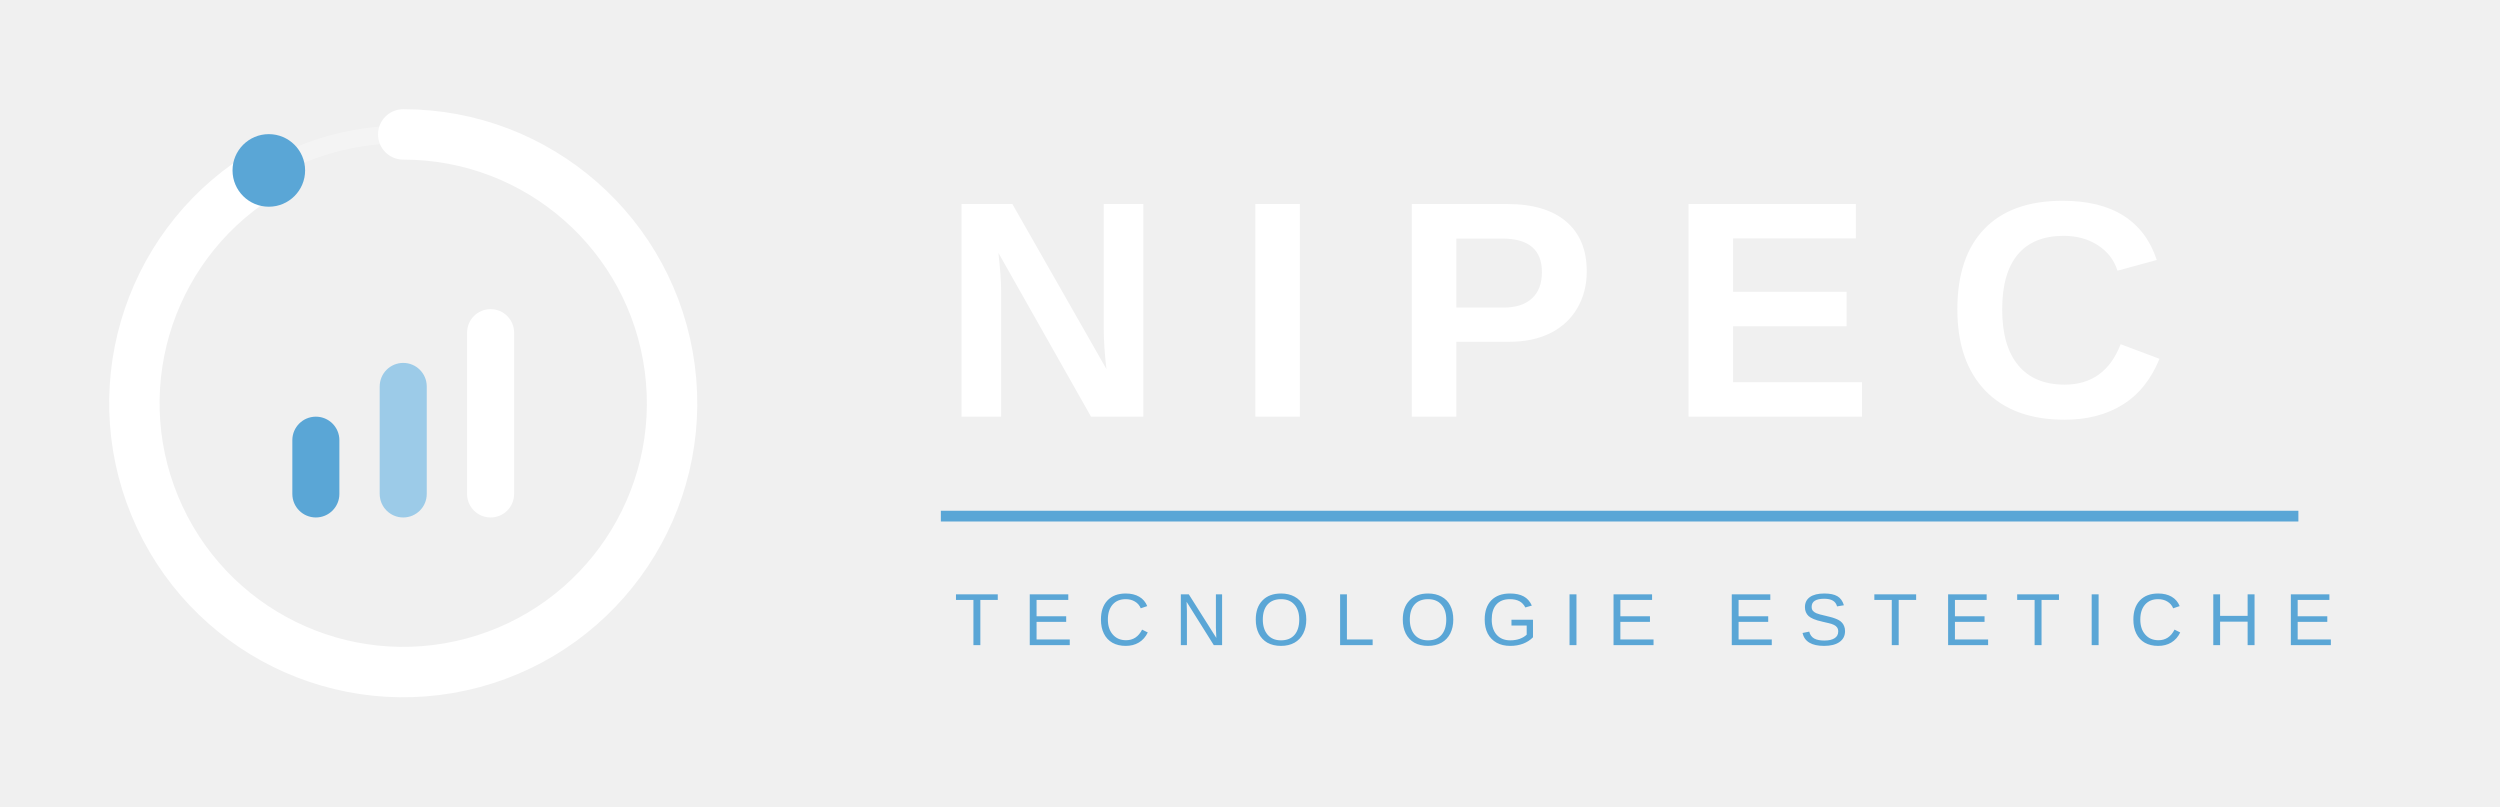
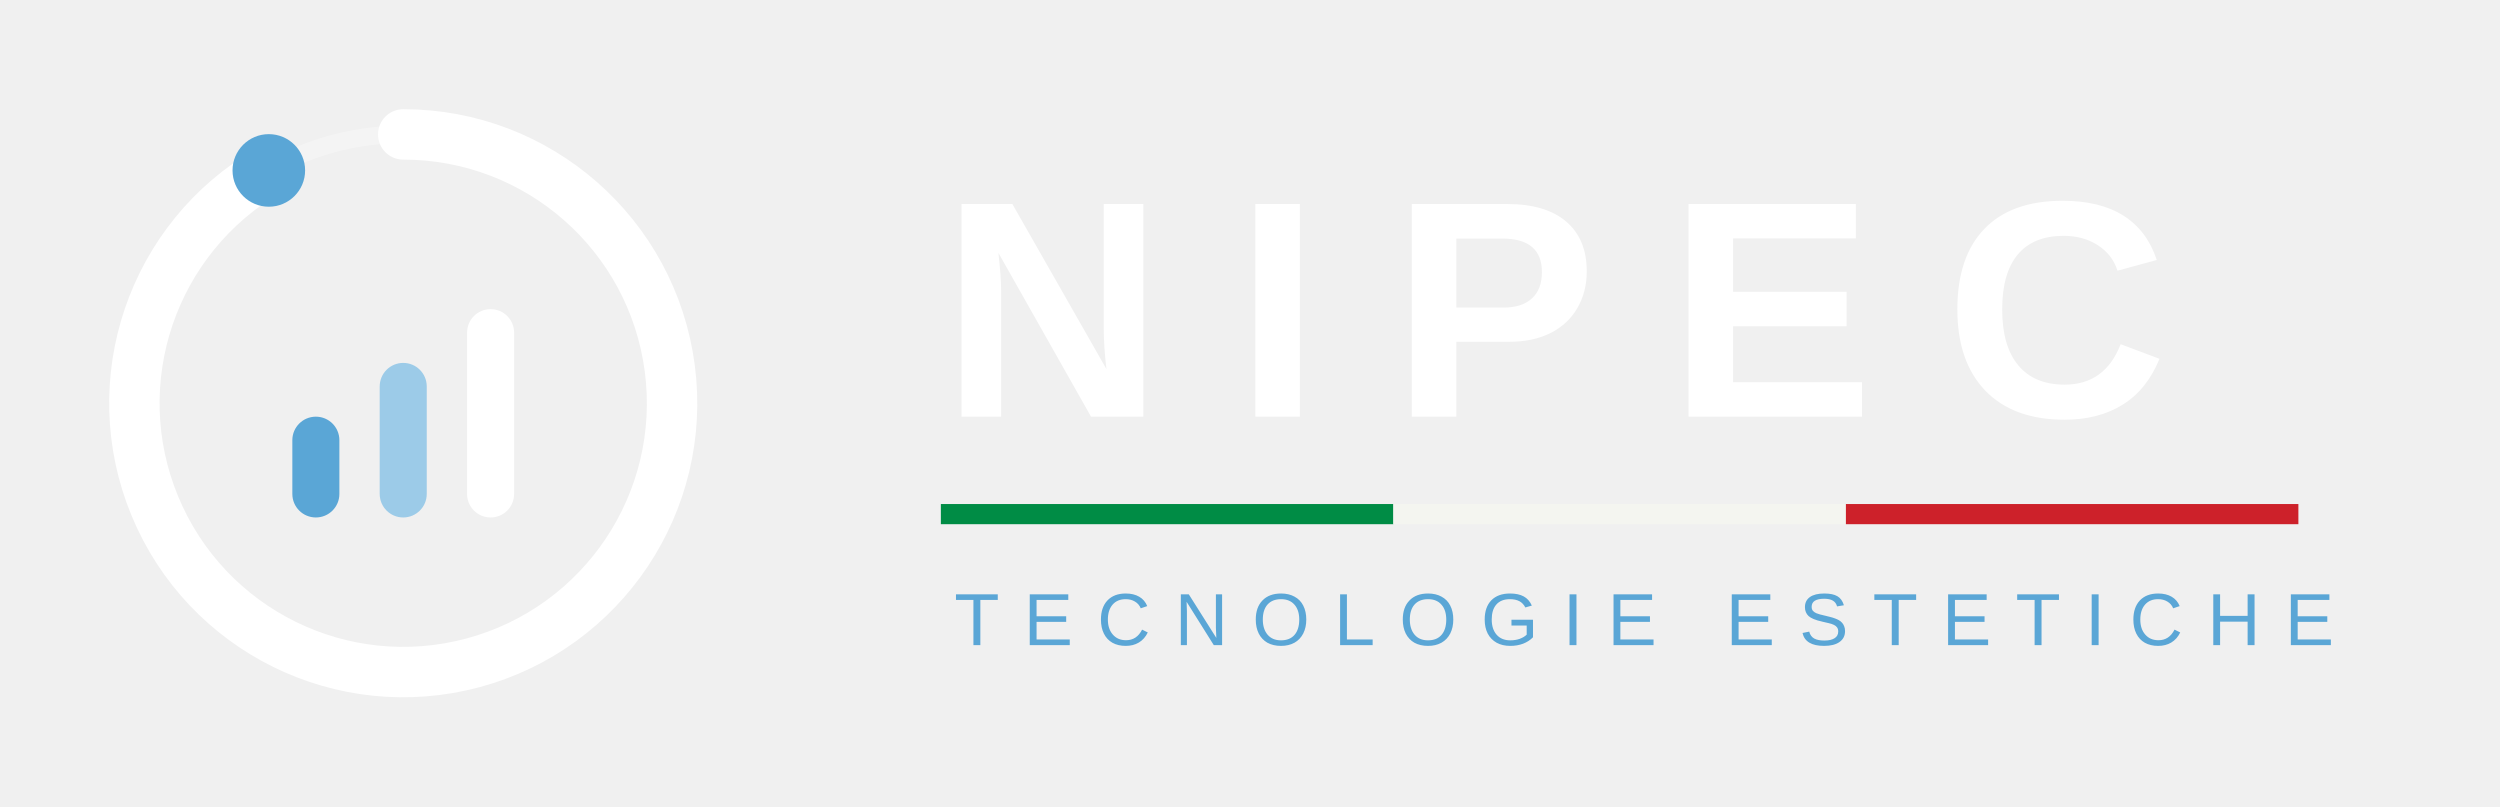
<svg xmlns="http://www.w3.org/2000/svg" viewBox="0 0 372 120" role="img" aria-label="NIPEC · Tecnologie Estetiche">
  <g transform="translate(10,10)">
    <circle cx="50" cy="50" r="40" fill="none" stroke="rgba(255,255,255,.3)" stroke-width="2.6" />
    <path d="M50 10 A40 40 0 1 1 30 15.36" fill="none" stroke="#FFFFFF" stroke-width="7.5" stroke-linecap="round" />
    <circle cx="30" cy="15.36" r="5.4" fill="#5AA6D6" />
    <rect x="33.5" y="52" width="7" height="15" rx="3.5" fill="#5AA6D6" />
    <rect x="46.5" y="44" width="7" height="23" rx="3.5" fill="#9CCBE8" />
    <rect x="59.5" y="36" width="7" height="31" rx="3.5" fill="#FFFFFF" />
  </g>
  <text x="140" y="62" font-family="Archivo, 'Helvetica Neue', Arial, sans-serif" font-size="46" font-weight="600" letter-spacing="10.5" fill="#FFFFFF">NIPEC</text>
-   <rect x="140" y="76" width="202" height="1.6" fill="#5AA6D6" />
+   <rect x="140" y="75" width="67.33" height="3" fill="#008C45" />
+   <rect x="207.33" y="75" width="67.33" height="3" fill="#F4F5F0" />
+   <rect x="274.67" y="75" width="67.33" height="3" fill="#CD212A" />
  <text x="142" y="96" font-family="Archivo, 'Helvetica Neue', Arial, sans-serif" font-size="11" font-weight="500" letter-spacing="3.6" fill="#5AA6D6">TECNOLOGIE ESTETICHE</text>
</svg>
